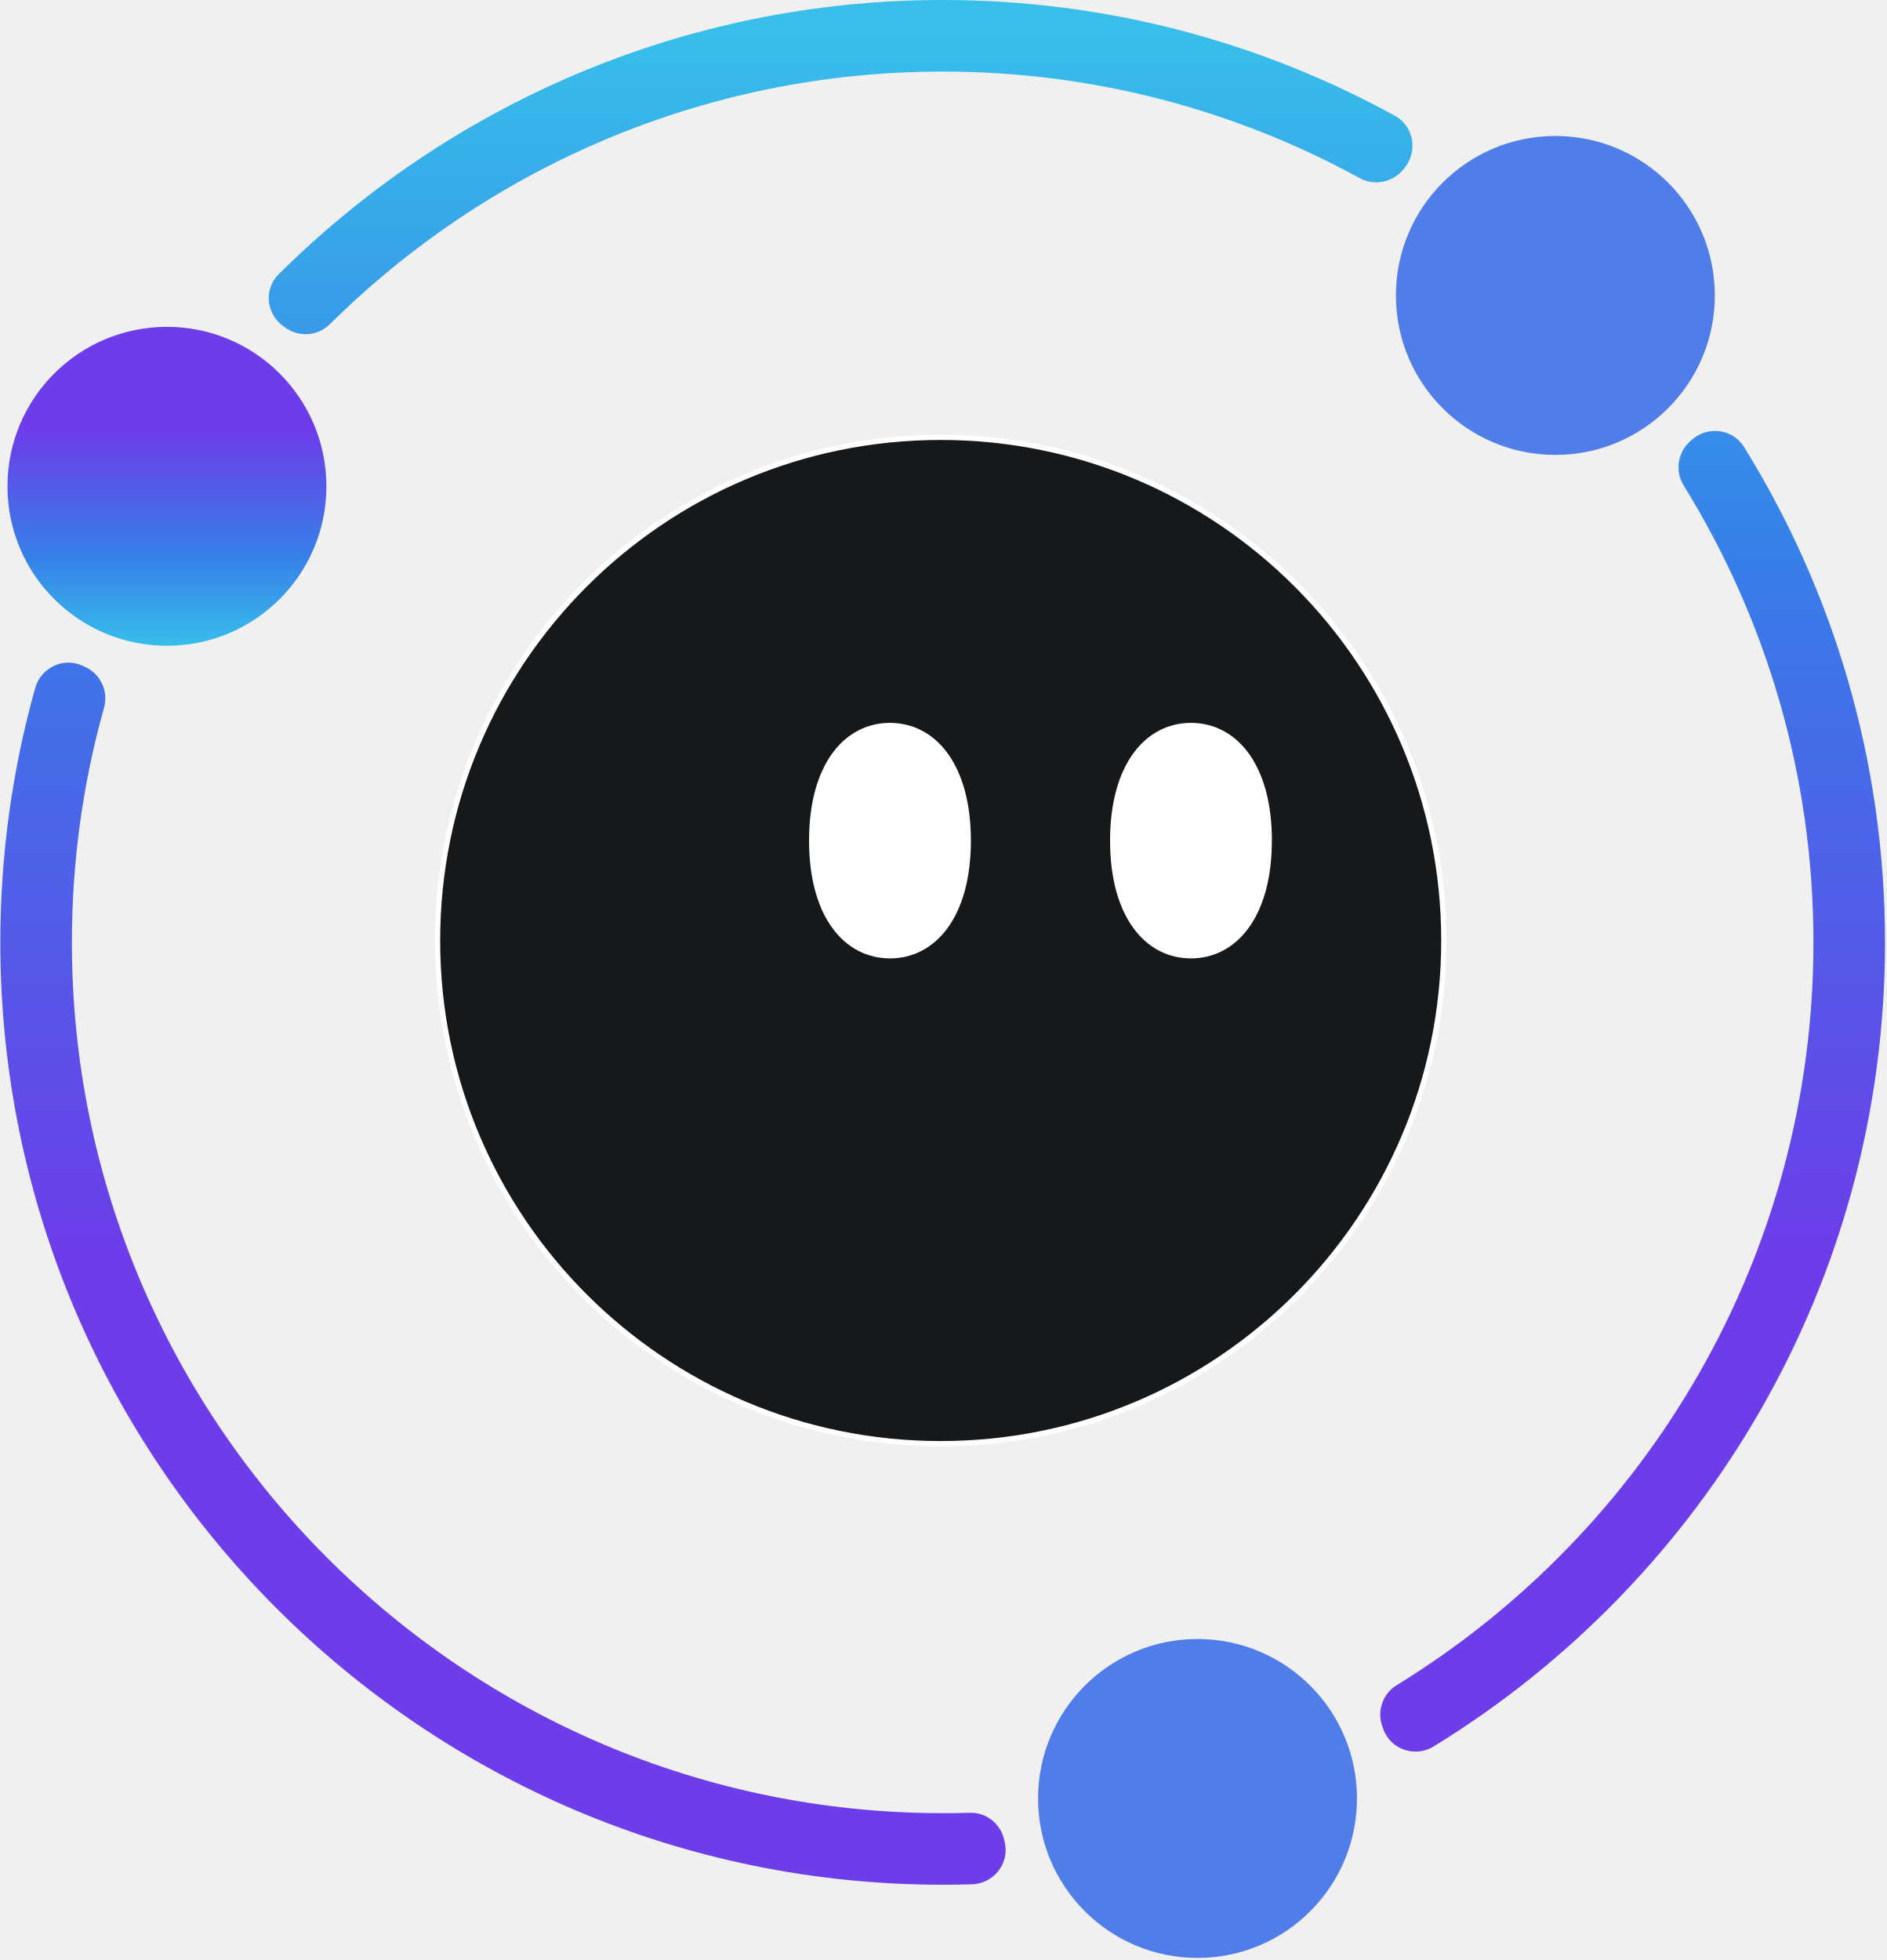
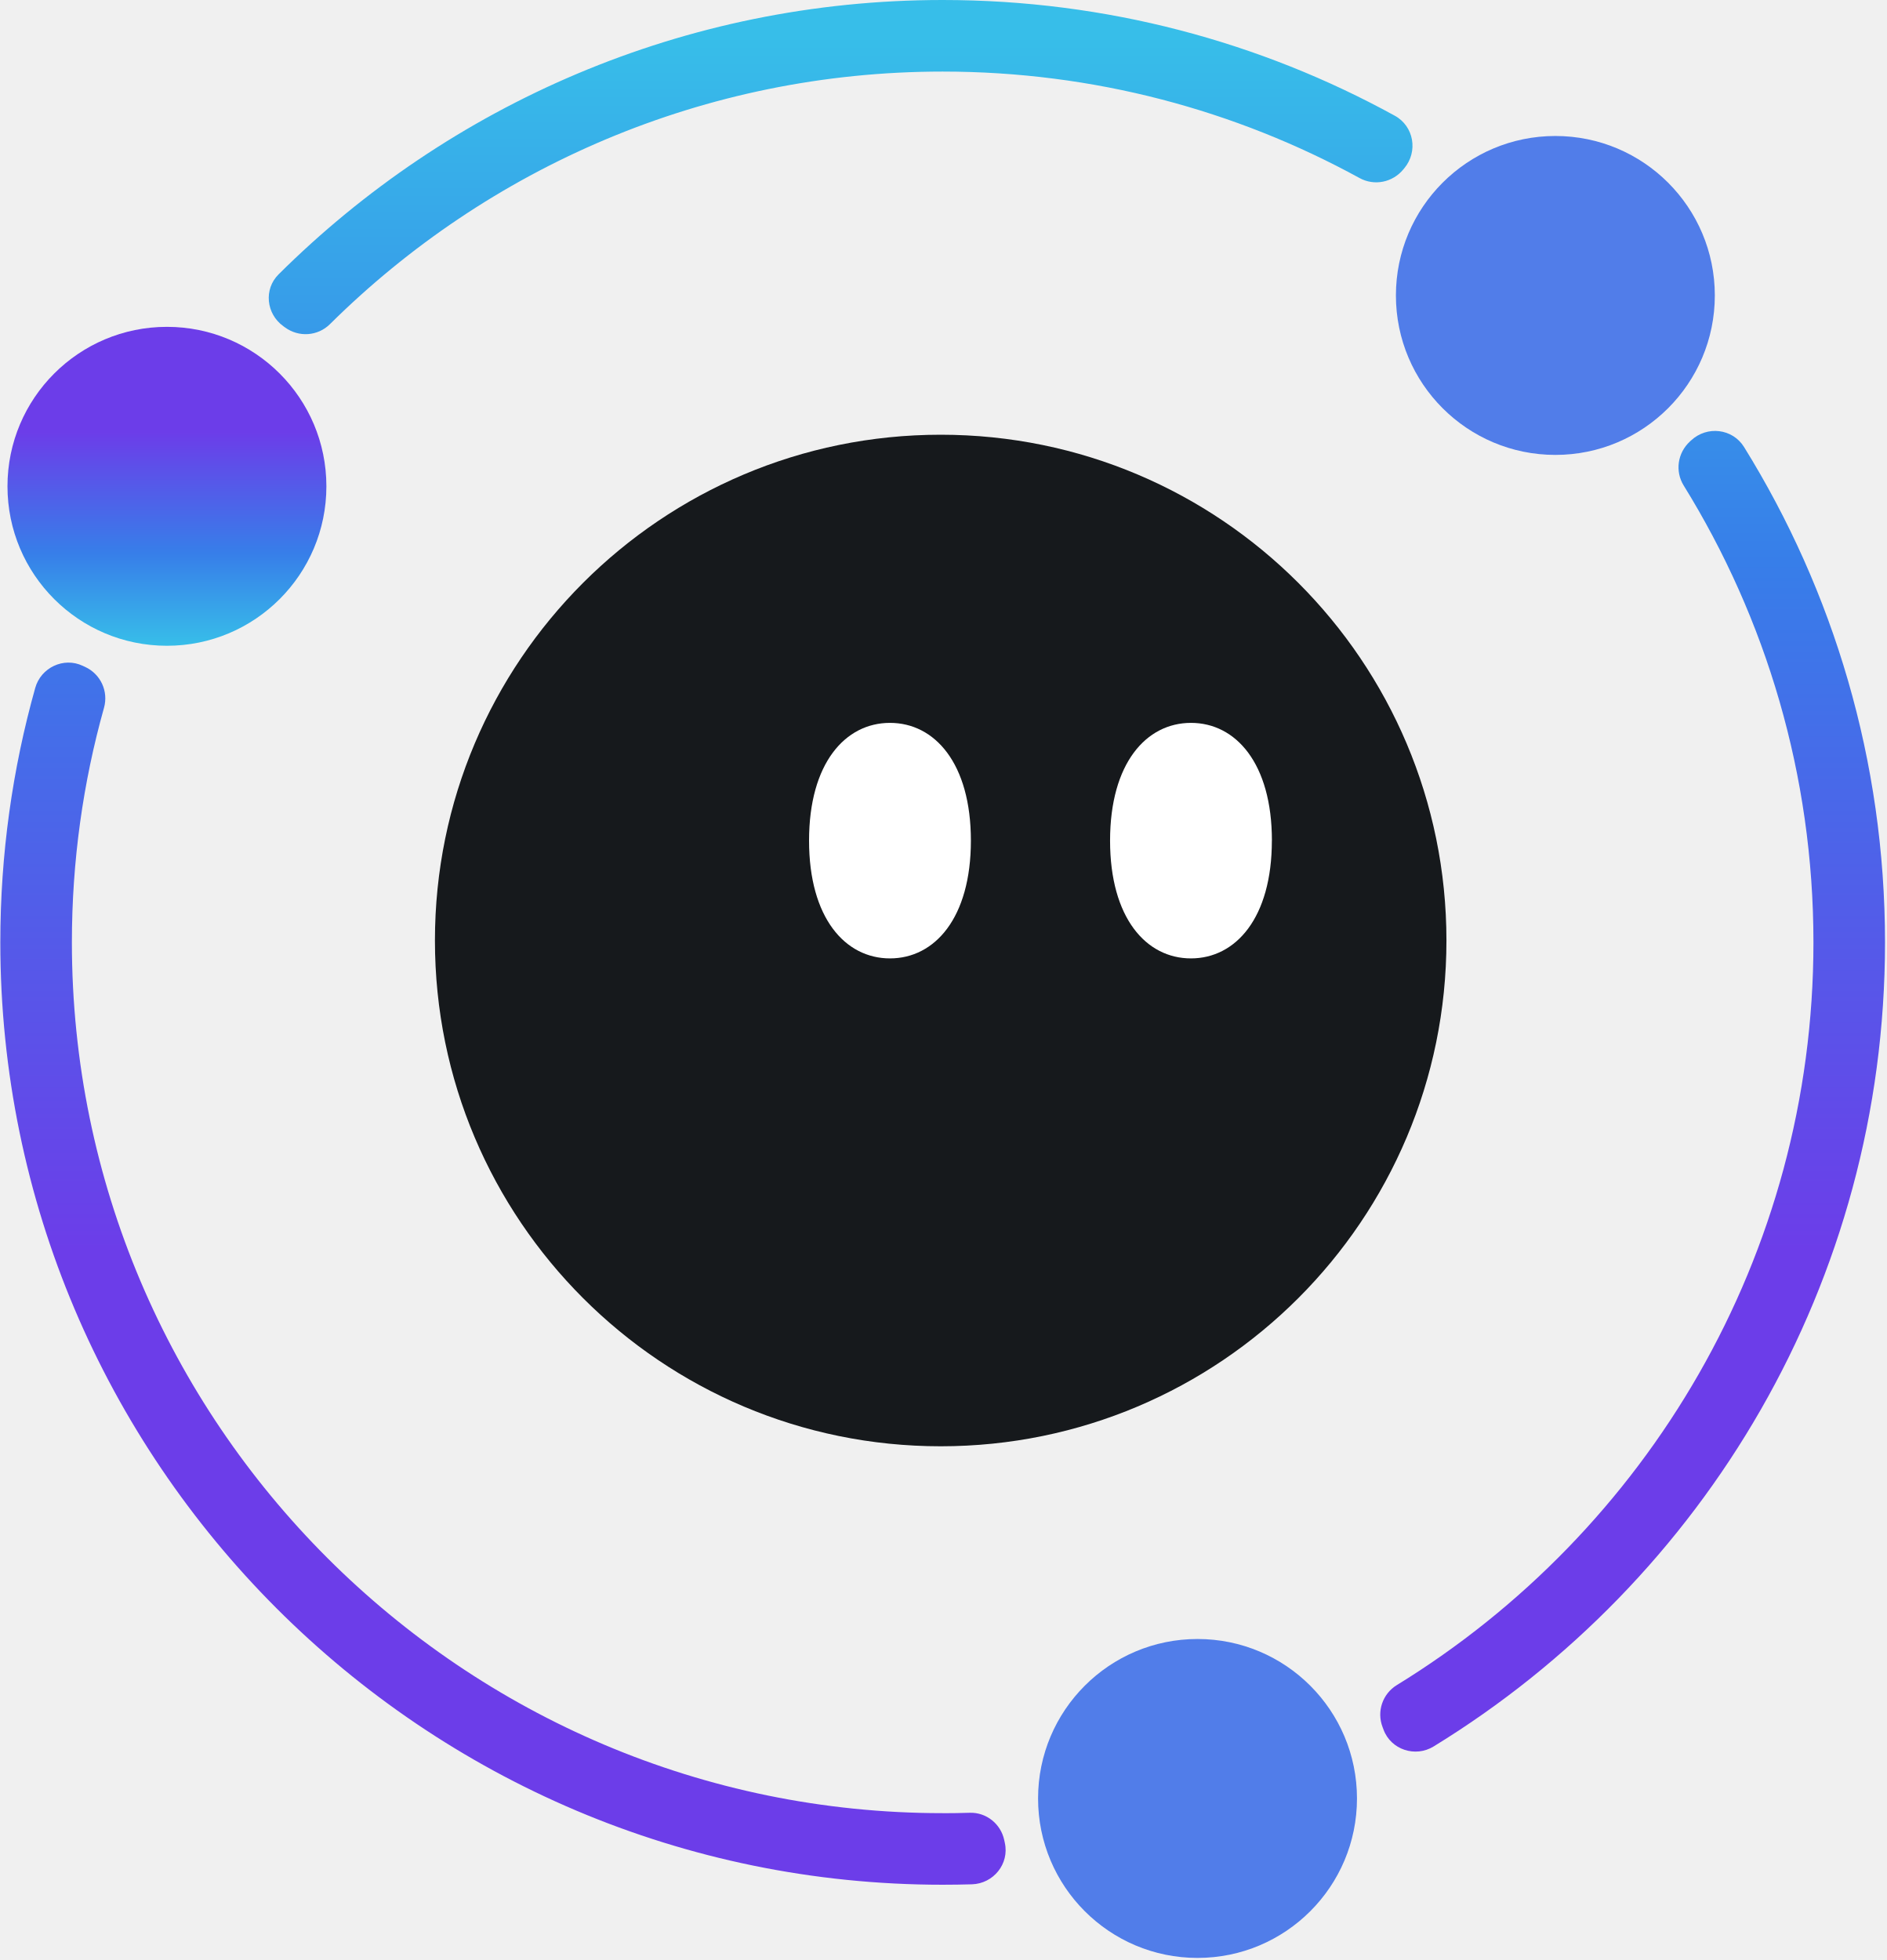
<svg xmlns="http://www.w3.org/2000/svg" width="721" height="749" viewBox="0 0 721 749" fill="none">
-   <path d="M359.493 167.128C465.686 167.128 551.772 253.214 551.772 359.407C551.772 465.599 465.686 551.686 359.493 551.686C253.301 551.686 167.215 465.599 167.215 359.407C167.215 253.214 253.301 167.129 359.493 167.128Z" fill="#16191C" stroke="white" stroke-width="2" />
+   <path d="M359.494 552.686C466.238 552.686 552.772 466.152 552.772 359.407C552.772 252.662 466.238 166.128 359.494 166.128C252.749 166.128 166.215 252.662 166.215 359.407C166.215 466.152 252.749 552.686 359.494 552.686Z" fill="#16191C" />
  <path d="M371.036 321.244C371.036 350.837 357.196 366.245 340.111 366.245C323.026 366.245 309.187 350.837 309.187 321.244C309.187 291.65 323.026 276.243 340.111 276.243C357.196 276.243 371.036 291.65 371.036 321.244ZM486.055 321.244C486.055 350.837 472.215 366.245 455.13 366.245C438.045 366.245 424.224 350.837 424.224 321.244C424.224 291.65 438.063 276.243 455.148 276.243C472.234 276.243 486.073 291.65 486.073 321.244H486.055Z" fill="white" />
  <path d="M63.796 246.777C97.451 246.777 124.733 219.494 124.733 185.839C124.733 152.184 97.451 124.902 63.796 124.902C30.141 124.902 2.858 152.184 2.858 185.839C2.858 219.494 30.141 246.777 63.796 246.777Z" fill="url(#paint0_linear_267_2)" />
  <path d="M594.4 173.841C628.055 173.841 655.338 146.559 655.338 112.904C655.338 79.249 628.055 51.966 594.4 51.966C560.746 51.966 533.463 79.249 533.463 112.904C533.463 146.559 560.746 173.841 594.4 173.841Z" fill="url(#paint1_linear_267_2)" />
  <path d="M457.646 748.207C491.301 748.207 518.584 720.925 518.584 687.27C518.584 653.615 491.301 626.332 457.646 626.332C423.992 626.332 396.709 653.615 396.709 687.27C396.709 720.925 423.992 748.207 457.646 748.207Z" fill="url(#paint2_linear_267_2)" />
  <path d="M360.241 0C261.341 0 171.612 40.078 106.463 104.845C100.737 110.534 101.722 119.906 108.25 124.628C108.45 124.774 108.651 124.92 108.851 125.066C114.139 128.986 121.433 128.494 126.101 123.862C186.272 64.238 269.036 27.351 360.241 27.351C417.933 27.351 472.234 42.102 519.587 68.049C525.221 71.13 532.168 69.726 536.271 64.767C536.399 64.621 536.508 64.475 536.636 64.329C542.014 57.929 540.355 48.228 533.025 44.217C481.715 16.027 422.802 0 360.241 0ZM360.241 692.886C176.754 692.886 27.474 543.605 27.474 360.118C27.474 329.066 31.741 298.998 39.745 270.481C41.514 264.172 38.451 257.571 32.488 254.836C32.196 254.708 31.905 254.563 31.613 254.435C24.338 250.989 15.658 255.11 13.47 262.859C4.773 293.802 0.123 326.422 0.123 360.118C0.123 558.685 161.675 720.237 360.241 720.237C363.979 720.237 367.717 720.182 371.437 720.073C379.66 719.817 385.805 712.232 384 704.209C383.927 703.863 383.854 703.516 383.781 703.188C382.468 696.988 376.944 692.539 370.598 692.74C367.17 692.849 363.724 692.904 360.26 692.904L360.241 692.886ZM646.239 168.317C646.112 168.444 645.966 168.572 645.838 168.699C641.097 173.057 640.058 180.077 643.449 185.548C674.866 236.329 693.027 296.136 693.027 360.118C693.027 480.061 629.227 585.379 533.809 643.946C528.339 647.301 526.06 654.048 528.376 660.029C528.503 660.357 528.631 660.667 528.74 660.995C531.585 668.653 540.884 671.68 547.849 667.413C651.253 604.051 720.378 489.998 720.378 360.118C720.378 290.739 700.649 225.881 666.515 170.833C662.121 163.74 652.347 162.609 646.257 168.317H646.239Z" fill="url(#paint3_linear_267_2)" />
  <defs>
    <linearGradient id="paint0_linear_267_2" x1="63.796" y1="246.759" x2="63.796" y2="124.902" gradientUnits="userSpaceOnUse">
      <stop stop-color="#37BEE9" />
      <stop offset="0.29" stop-color="#377EE9" />
      <stop offset="0.67" stop-color="#6C3DE9" />
    </linearGradient>
    <linearGradient id="paint1_linear_267_2" x1="594.4" y1="-1794.52" x2="594.4" y2="-1794.52" gradientUnits="userSpaceOnUse">
      <stop stop-color="#37BEE9" />
      <stop offset="0.29" stop-color="#377EE9" />
      <stop offset="0.67" stop-color="#6C3DE9" />
    </linearGradient>
    <linearGradient id="paint2_linear_267_2" x1="457.646" y1="-1220.15" x2="457.646" y2="-1220.15" gradientUnits="userSpaceOnUse">
      <stop stop-color="#37BEE9" />
      <stop offset="0.29" stop-color="#377EE9" />
      <stop offset="0.67" stop-color="#6C3DE9" />
    </linearGradient>
    <linearGradient id="paint3_linear_267_2" x1="360.241" y1="13.675" x2="360.241" y2="706.561" gradientUnits="userSpaceOnUse">
      <stop stop-color="#37BEE9" />
      <stop offset="0.29" stop-color="#377EE9" />
      <stop offset="0.67" stop-color="#6C3DE9" />
    </linearGradient>
  </defs>
</svg>
